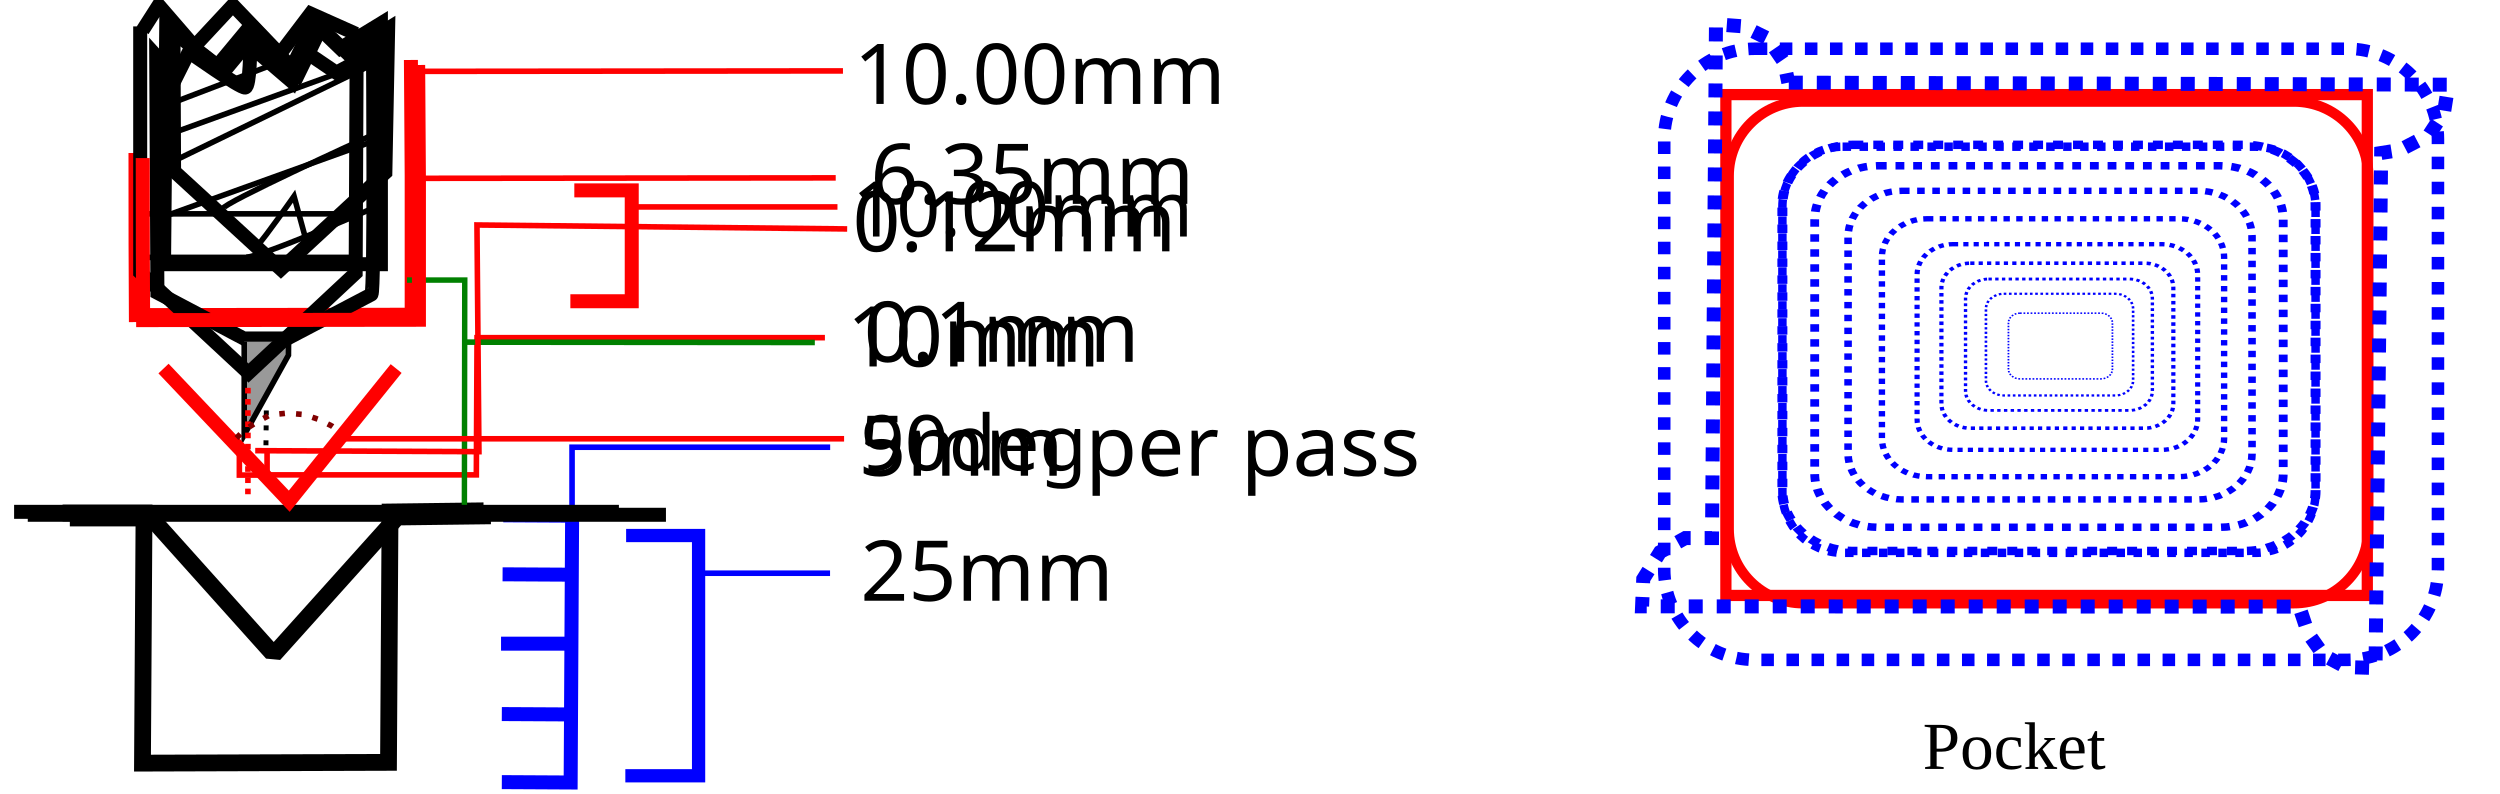
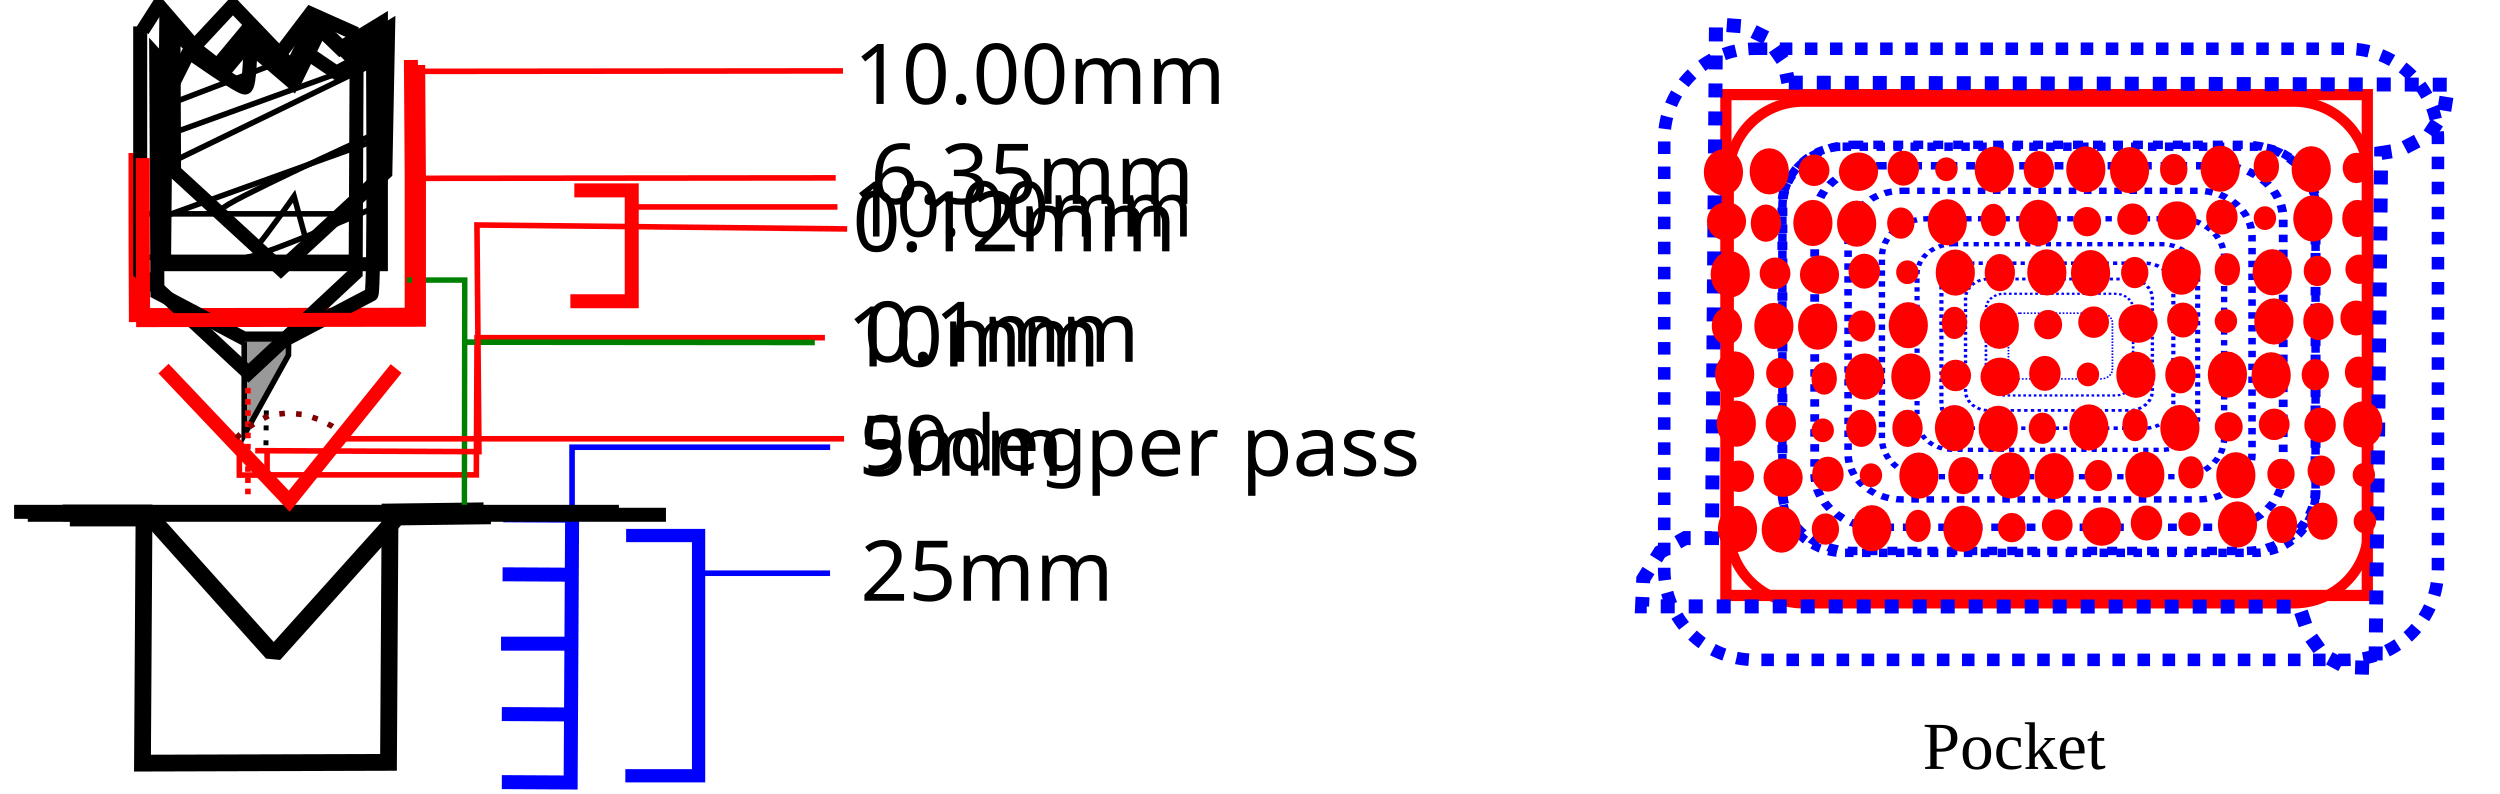
<svg xmlns="http://www.w3.org/2000/svg" version="1.1" id="svg4163" viewBox="0 0 446.457 141.732" height="40mm" width="126mm">
  <defs id="defs4165">
    <marker refY="0" refX="0" style="overflow:visible" id="DistanceX" orient="auto">
      <path style="stroke:#000000;stroke-width:0.5" d="M 3,-3 -3,3 M 0,-5 0,5" id="path4801" />
    </marker>
    <pattern height="8" width="8" patternUnits="userSpaceOnUse" y="0" x="0" id="Hatch">
      <path linecap="square" stroke="#000000" stroke-width="0.25" d="M8 4 l-4,4" id="path4804" />
      <path linecap="square" stroke="#000000" stroke-width="0.25" d="M6 2 l-4,4" id="path4806" />
      <path linecap="square" stroke="#000000" stroke-width="0.25" d="M4 0 l-4,4" id="path4808" />
    </pattern>
  </defs>
  <g id="g4810" transform="translate(0,-212.5984)" />
  <text xml:space="preserve" style="font-style:normal;font-weight:normal;font-size:40px;line-height:125%;font-family:sans-serif;letter-spacing:0px;word-spacing:0px;fill:#000000;fill-opacity:1;stroke:none;stroke-width:1px;stroke-linecap:butt;stroke-linejoin:miter;stroke-opacity:1" x="396.094" y="-122.33" id="text4893">
    <tspan id="tspan4895" x="396.094" y="-122.33" />
  </text>
  <g id="svgZGrp" transform="translate(228.3526,-110.2658)">
    <text id="svgZFinal" y="217.552" x="-74.7" style="font-style:normal;font-variant:normal;font-weight:normal;font-stretch:normal;font-size:13.75px;line-height:125%;font-family:sans-serif;-inkscape-font-specification:'sans-serif, Normal';text-align:start;letter-spacing:0px;word-spacing:0px;writing-mode:lr-tb;text-anchor:start;fill:#000000;fill-opacity:1;stroke:none;stroke-width:1px;stroke-linecap:butt;stroke-linejoin:miter;stroke-opacity:1" xml:space="preserve">
      <tspan style="font-style:normal;font-variant:normal;font-weight:normal;font-stretch:normal;font-size:15px;font-family:sans-serif;-inkscape-font-specification:sans-serif" y="217.552" x="-74.7" id="tspan4913">25mm</tspan>
    </text>
    <path id="path4929" d="m -116.538,205.901 12.94,0 0,42.905 -13.08,0" style="fill:none;fill-rule:evenodd;stroke:#0000ff;stroke-width:2.368;stroke-linecap:butt;stroke-linejoin:miter;stroke-miterlimit:4;stroke-dasharray:none;stroke-opacity:1" />
    <path id="path4933" d="m -103.948,221.422 0,-8.789 23.828,0" style="fill:none;fill-rule:evenodd;stroke:#0000ff;stroke-width:1px;stroke-linecap:butt;stroke-linejoin:miter;stroke-opacity:1" />
  </g>
  <g id="svgzmulti" transform="translate(483.6182,-112.1371)">
    <path id="path4871" d="m -381.919,239.722 -12.082,-0.066" style="fill:none;fill-rule:evenodd;stroke:#0000ff;stroke-width:2.5;stroke-linecap:butt;stroke-linejoin:miter;stroke-miterlimit:4;stroke-dasharray:none;stroke-opacity:1" />
    <text id="svgZDepth" y="197.088" x="-330.319" style="font-style:normal;font-variant:normal;font-weight:normal;font-stretch:normal;font-size:13.75px;line-height:125%;font-family:sans-serif;-inkscape-font-specification:'sans-serif, Normal';text-align:start;letter-spacing:0px;word-spacing:0px;writing-mode:lr-tb;text-anchor:start;fill:#000000;fill-opacity:1;stroke:none;stroke-width:1px;stroke-linecap:butt;stroke-linejoin:miter;stroke-opacity:1" xml:space="preserve">
      <tspan style="font-style:normal;font-variant:normal;font-weight:normal;font-stretch:normal;font-size:15px;font-family:sans-serif;-inkscape-font-specification:sans-serif" y="197.088" x="-330.319" id="tspan4909">5mm per pass</tspan>
    </text>
    <path id="path4931" d="m -381.459,218.958 0,-26.953 46.094,0" style="fill:none;fill-rule:evenodd;stroke:#0000ff;stroke-width:1px;stroke-linecap:butt;stroke-linejoin:miter;stroke-opacity:1" />
    <path id="path4865" d="m -394.001,251.809 12.291,0.068 0.262,-47.646 -12.291,-0.068" style="fill:none;fill-rule:evenodd;stroke:#0000ff;stroke-width:2.5;stroke-linecap:butt;stroke-linejoin:miter;stroke-miterlimit:4;stroke-dasharray:none;stroke-opacity:1" />
    <path id="path4867" d="m -381.885,214.764 -11.981,-0.066" style="fill:none;fill-rule:evenodd;stroke:#0000ff;stroke-width:2.5;stroke-linecap:butt;stroke-linejoin:miter;stroke-miterlimit:4;stroke-dasharray:none;stroke-opacity:1" />
    <path id="path4869" d="m -381.78,227.085 -12.361,0" style="fill:none;fill-rule:evenodd;stroke:#0000ff;stroke-width:2.5;stroke-linecap:butt;stroke-linejoin:miter;stroke-miterlimit:4;stroke-dasharray:none;stroke-opacity:1" />
  </g>
  <g id="svgCNCFlatBit" transform="translate(380.5213,247.8775)">
    <path id="path4823" d="m -369.345,-156.264 14.545,0 -0.276,44.669 43.934,-0.138 0.276,-44.713 16.706,-0.21" style="fill:none;fill-rule:evenodd;stroke:#000000;stroke-width:3;stroke-linecap:butt;stroke-linejoin:miter;stroke-miterlimit:4;stroke-dasharray:none;stroke-opacity:1" />
    <path id="path4849" d="m -356.326,-220.551 0.014,16.388 0.056,12.556 49.254,-0.064 0,-24.835 -0.138,-20.663" style="fill:none;fill-rule:evenodd;stroke:#ff0000;stroke-width:2.5;stroke-linecap:butt;stroke-linejoin:miter;stroke-miterlimit:4;stroke-dasharray:none;stroke-opacity:1" />
    <path id="path4851" d="m -307.378,-216.031 76.102,-0.081" style="fill:none;fill-rule:evenodd;stroke:#ff0000;stroke-width:1;stroke-linecap:butt;stroke-linejoin:miter;stroke-miterlimit:4;stroke-dasharray:none;stroke-opacity:1" />
    <text id="svgToolDia" y="-211.467" x="-225.087" style="font-style:normal;font-variant:normal;font-weight:normal;font-stretch:normal;font-size:13.75px;line-height:125%;font-family:sans-serif;-inkscape-font-specification:'sans-serif, Normal';text-align:start;letter-spacing:0px;word-spacing:0px;writing-mode:lr-tb;text-anchor:start;fill:#000000;fill-opacity:1;stroke:none;stroke-width:1px;stroke-linecap:butt;stroke-linejoin:miter;stroke-opacity:1" xml:space="preserve">
      <tspan style="font-style:normal;font-variant:normal;font-weight:normal;font-stretch:normal;font-size:15px;font-family:sans-serif;-inkscape-font-specification:sans-serif" y="-211.467" x="-225.087" id="tspan4899">6.35mm</tspan>
      <tspan id="tspan4182" style="font-style:normal;font-variant:normal;font-weight:normal;font-stretch:normal;font-size:15px;font-family:sans-serif;-inkscape-font-specification:sans-serif" y="-192.717" x="-225.087" />
    </text>
    <path id="path4174" d="m -312.499,-243.695 0,43 -38.728,0 0.391,-42.436 9.077,7.051 5.882,-7.074 7.321,7.637 4.05,-8.303 4.735,4.57 z" style="fill:none;fill-rule:evenodd;stroke:#000000;stroke-width:2.5;stroke-linecap:butt;stroke-linejoin:miter;stroke-miterlimit:4;stroke-dasharray:none;stroke-opacity:1" />
    <path id="path4176" d="m -351.474,-209.131 38.394,-13.811" style="fill:none;fill-rule:evenodd;stroke:#000000;stroke-width:1px;stroke-linecap:butt;stroke-linejoin:miter;stroke-opacity:1" />
    <path id="path4178" d="m -336.559,-201.949 c 2.762,0 23.478,-9.115 23.478,-9.115" style="fill:none;fill-rule:evenodd;stroke:#000000;stroke-width:1px;stroke-linecap:butt;stroke-linejoin:miter;stroke-opacity:1" />
    <path id="path4180" d="m -350.646,-223.77 38.117,-13.811" style="fill:none;fill-rule:evenodd;stroke:#000000;stroke-width:1px;stroke-linecap:butt;stroke-linejoin:miter;stroke-opacity:1" />
  </g>
  <rect style="fill:#ff0000;fill-opacity:0;stroke:#ff0000;stroke-width:1.845;stroke-miterlimit:4;stroke-dasharray:none" id="svgToolpath" width="114.218" height="89.59" x="308.72" y="18.145" ry="13.273" />
  <rect style="fill:#ff0000;fill-opacity:0;stroke:#0000ff;stroke-width:2.239;stroke-miterlimit:4;stroke-dasharray:2.239, 2.239;stroke-dashoffset:0" id="svgOutside" width="138.176" height="109.136" x="297.2" y="8.704" ry="16.168" />
  <rect style="fill:#ff0000;fill-opacity:0;stroke:#0000ff;stroke-width:1.515;stroke-miterlimit:4;stroke-dasharray:1.515, 1.515;stroke-dashoffset:0" id="svgInside" width="95.215" height="72.531" x="318.305" y="26.198" ry="10.745" />
  <g id="svgPocket" transform="matrix(1.001367,0,0,0.8494488,-276.3469,-849.9952)">
    <g id="g4380" transform="translate(-4.90961,90.56333)">
      <rect style="fill:#ff0000;fill-opacity:0;stroke:#0000ff;stroke-width:1.781;stroke-miterlimit:4;stroke-dasharray:1.781, 1.781;stroke-dashoffset:0" id="rect4184-5-0" width="95.085" height="85.386" x="598.747" y="940.529" ry="12.65" />
      <rect style="fill:#ff0000;fill-opacity:0;stroke:#0000ff;stroke-width:1.576;stroke-miterlimit:4;stroke-dasharray:1.576, 1.576;stroke-dashoffset:0" id="rect4184-5-0-9" width="83.556" height="76.006" x="604.511" y="944.926" ry="11.26" />
      <rect style="fill:#ff0000;fill-opacity:0;stroke:#0000ff;stroke-width:1.352;stroke-miterlimit:4;stroke-dasharray:1.352, 1.352;stroke-dashoffset:0" id="rect4184-5-0-9-7" width="72.043" height="64.884" x="610.463" y="950.194" ry="9.612" />
      <rect style="fill:#ff0000;fill-opacity:0;stroke:#0000ff;stroke-width:1.137;stroke-miterlimit:4;stroke-dasharray:1.137, 1.137;stroke-dashoffset:0" id="rect4184-5-0-9-7-6" width="61.027" height="54.221" x="616.499" y="956.073" ry="8.033" />
      <rect style="fill:#ff0000;fill-opacity:0;stroke:#0000ff;stroke-width:0.92;stroke-miterlimit:4;stroke-dasharray:0.92, 0.92;stroke-dashoffset:0" id="rect4184-5-0-9-7-6-7" width="50.042" height="43.235" x="622.769" y="961.415" ry="6.405" />
      <rect style="fill:#ff0000;fill-opacity:0;stroke:#0000ff;stroke-width:0.317;stroke-miterlimit:4;stroke-dasharray:0.317, 0.317;stroke-dashoffset:0" id="rect4184-5-0-9-7-6-8" width="18.543" height="13.822" x="639.064" y="975.914" ry="2.048" />
      <rect style="fill:#ff0000;fill-opacity:0;stroke:#0000ff;stroke-width:0.468;stroke-miterlimit:4;stroke-dasharray:0.468, 0.468;stroke-dashoffset:0" id="rect4184-5-0-9-7-6-8-7" width="26.245" height="21.379" x="635.05" y="971.843" ry="3.167" />
      <rect style="fill:#ff0000;fill-opacity:0;stroke:#0000ff;stroke-width:0.6;stroke-miterlimit:4;stroke-dasharray:0.6, 0.6;stroke-dashoffset:0" id="rect4184-5-0-9-7-6-8-7-2" width="33.322" height="27.62" x="631.41" y="968.739" ry="4.092" />
      <rect style="fill:#ff0000;fill-opacity:0;stroke:#0000ff;stroke-width:0.749;stroke-miterlimit:4;stroke-dasharray:0.749, 0.749;stroke-dashoffset:0" id="rect4184-5-0-9-7-6-8-7-2-1" width="41.36" height="34.692" x="627.11" y="965.411" ry="5.14" />
    </g>
  </g>
  <text xml:space="preserve" x="343.368" y="137.31" id="svgOpName">
    <tspan id="tspan4370" x="343.368" y="137.31">Pocket</tspan>
  </text>
  <g id="svgKnifeGrp" transform="translate(173.4606,-127.1637)">
    <path id="path4195" d="m -168.502,219.094 113.968,0" style="fill:none;fill-rule:evenodd;stroke:#000000;stroke-width:2.5;stroke-linecap:butt;stroke-linejoin:miter;stroke-miterlimit:4;stroke-dasharray:none;stroke-opacity:1" />
    <path id="path4203" d="m -145.564,137.14 0.213,42.304 15.431,8.166 7.778,0 15.011,-7.867 c 0.589,-0.309 0.28,-43.134 0.28,-43.134 l -6.541,3.536 -6.01,-4.066 -1.945,5.657 -7.425,-6.364 c 0,0 0,7.248 -0.884,7.425 -0.884,0.177 -10.076,-6.364 -10.076,-6.364 l -2.298,4.596 z" style="fill:none;fill-rule:evenodd;stroke:#000000;stroke-width:2.5;stroke-linecap:butt;stroke-linejoin:miter;stroke-miterlimit:4;stroke-dasharray:none;stroke-opacity:1" />
    <path id="path4205" d="m -129.848,188.179 0,16.658 7.9,-14.246 0.021,-2.42" style="fill:#999999;fill-rule:evenodd;stroke:#000000;stroke-width:1px;stroke-linecap:butt;stroke-linejoin:miter;stroke-opacity:1" />
    <path id="path4207" d="m -130.715,207.586 0,4.419 4.95,0 0,-4.243" style="fill:none;fill-rule:evenodd;stroke:#ff0000;stroke-width:1px;stroke-linecap:butt;stroke-linejoin:miter;stroke-opacity:1" />
    <path id="path4209" d="m -126.27,211.962 37.875,0 0.125,-24.5 62.125,0" style="fill:none;fill-rule:evenodd;stroke:#ff0000;stroke-width:1px;stroke-linecap:butt;stroke-linejoin:miter;stroke-opacity:1" />
    <text id="dragKnifeRadius" y="191.774" x="-19.207" style="font-style:normal;font-variant:normal;font-weight:normal;font-stretch:normal;font-size:13.75px;line-height:125%;font-family:sans-serif;-inkscape-font-specification:'sans-serif, Normal';text-align:start;letter-spacing:0px;word-spacing:0px;writing-mode:lr-tb;text-anchor:start;fill:#000000;fill-opacity:1;stroke:none;stroke-width:1px;stroke-linecap:butt;stroke-linejoin:miter;stroke-opacity:1" xml:space="preserve">
      <tspan style="font-size:15px" y="191.774" x="-19.207" id="tspan4213">0.1mm</tspan>
    </text>
    <path id="path4276" d="m -125.968,206.683 0.075,-6.891" style="fill:none;fill-rule:evenodd;stroke:#000000;stroke-width:0.888;stroke-linecap:butt;stroke-linejoin:miter;stroke-miterlimit:4;stroke-dasharray:0.888, 1.776;stroke-dashoffset:0;stroke-opacity:1" />
  </g>
  <g id="svgKnifeView" transform="translate(135.5,-165.5)">
    <rect ry="0" y="182.394" x="172.714" height="89.443" width="114.545" id="rect4386" style="fill:none;fill-opacity:1;stroke:#ff0000;stroke-width:2.006;stroke-miterlimit:4;stroke-dasharray:none;stroke-dashoffset:0" />
    <path id="path4400" d="m 183.948,180.259 117.793,0.364 -0.768,4.855 -2.669,4.096 -5.209,2.716 -3.359,0.53 -1.009,91.972 -5.303,-0.164 -3.971,-2.109 -2.75,-3.898 -1.591,-4.786 -117.364,-0.052 0.207,-4.885 3.005,-4.807 4.502,-2.505 4.773,0 0.707,-91.747 4.825,0.362 4.451,2.193 2.886,4.196 0.759,3.669" style="fill:none;fill-rule:evenodd;stroke:#0000ff;stroke-width:2.5;stroke-linecap:butt;stroke-linejoin:miter;stroke-miterlimit:4;stroke-dasharray:2.5, 2.5;stroke-dashoffset:0;stroke-opacity:1" />
  </g>
  <g id="svgzClearance" transform="translate(306.3907,44.19134)">
    <g id="svgzC">
      <path style="fill:none;fill-rule:evenodd;stroke:#008000;stroke-width:0.974px;stroke-linecap:butt;stroke-linejoin:miter;stroke-opacity:1" d="m -233.906,48.511 10.444,0 0.069,-42.686 -10.307,0" id="path4891-8" />
      <path style="fill:none;fill-rule:evenodd;stroke:#008000;stroke-width:1px;stroke-linecap:butt;stroke-linejoin:miter;stroke-opacity:1" d="m -223.806,16.911 62.929,0.057" id="path4901-8" />
      <text xml:space="preserve" style="font-style:normal;font-variant:normal;font-weight:normal;font-stretch:normal;font-size:13.75px;line-height:125%;font-family:sans-serif;-inkscape-font-specification:'sans-serif, Normal';text-align:start;letter-spacing:0px;word-spacing:0px;writing-mode:lr-tb;text-anchor:start;fill:#000000;fill-opacity:1;stroke:none;stroke-width:1px;stroke-linecap:butt;stroke-linejoin:miter;stroke-opacity:1" x="-155.149" y="21.256" id="svgZClear-8">
        <tspan id="tspan4905-6" x="-155.149" y="21.256" style="font-style:normal;font-variant:normal;font-weight:normal;font-stretch:normal;font-size:15px;font-family:sans-serif;-inkscape-font-specification:sans-serif">10mm</tspan>
      </text>
    </g>
  </g>
  <g id="svgLaserGrp" transform="translate(-260.5,161.5)">
    <path id="path4418" d="m 263.018,-70.095 108.008,0" style="fill:none;fill-rule:evenodd;stroke:#000000;stroke-width:2.5;stroke-linecap:butt;stroke-linejoin:miter;stroke-miterlimit:4;stroke-dasharray:none;stroke-opacity:1" />
    <path id="path4420" d="m 285.536,-156.79 0,43.945 19.336,17.969 19.141,-17.871 0.195,-43.652" style="fill:none;fill-rule:evenodd;stroke:#000000;stroke-width:2.5;stroke-linecap:butt;stroke-linejoin:miter;stroke-miterlimit:4;stroke-dasharray:none;stroke-opacity:1" />
    <path id="path4424" d="m 304.774,-92.239 0,19.336" style="fill:none;fill-rule:evenodd;stroke:#ff0000;stroke-width:1;stroke-linecap:butt;stroke-linejoin:miter;stroke-miterlimit:4;stroke-dasharray:1, 1;stroke-dashoffset:0;stroke-opacity:1" />
    <path id="path4278" d="m 285.699,-115.534 38.007,0" style="fill:none;fill-rule:evenodd;stroke:#000000;stroke-width:1px;stroke-linecap:butt;stroke-linejoin:miter;stroke-opacity:1" />
    <path id="path4280" d="m 285.522,-123.312 37.477,0" style="fill:none;fill-rule:evenodd;stroke:#000000;stroke-width:1px;stroke-linecap:butt;stroke-linejoin:miter;stroke-opacity:1" />
    <path id="path4282" d="m 285.962,-156.078 2.875,-4.5 6.375,7.375 6.875,-7.375 8.375,8.75 5.5,-7.25 8.125,3.625" style="fill:none;fill-rule:evenodd;stroke:#000000;stroke-width:2.5;stroke-linecap:butt;stroke-linejoin:miter;stroke-miterlimit:4;stroke-dasharray:none;stroke-opacity:1" />
    <path id="path4404" d="m 306.078,-81.018 39.952,0.177 -0.354,-40.482 66.114,0.707" style="fill:none;fill-rule:evenodd;stroke:#ff0000;stroke-width:1px;stroke-linecap:butt;stroke-linejoin:miter;stroke-opacity:1" />
    <text id="svgToolDia-4" y="-116.618" x="412.746" style="font-style:normal;font-variant:normal;font-weight:normal;font-stretch:normal;font-size:13.75px;line-height:125%;font-family:sans-serif;-inkscape-font-specification:'sans-serif, Normal';text-align:start;letter-spacing:0px;word-spacing:0px;writing-mode:lr-tb;text-anchor:start;fill:#000000;fill-opacity:1;stroke:none;stroke-width:1px;stroke-linecap:butt;stroke-linejoin:miter;stroke-opacity:1" xml:space="preserve">
      <tspan style="font-style:normal;font-variant:normal;font-weight:normal;font-stretch:normal;font-size:15px;font-family:sans-serif;-inkscape-font-specification:sans-serif" y="-116.618" x="412.746" id="tspan4899-6">0.12mm</tspan>
      <tspan id="tspan4182-0" style="font-style:normal;font-variant:normal;font-weight:normal;font-stretch:normal;font-size:15px;font-family:sans-serif;-inkscape-font-specification:sans-serif" y="-97.868" x="412.746" />
    </text>
  </g>
  <g id="svgCNCVbit" transform="translate(-30.5,14.5)">
    <g id="g4235" transform="translate(-234.7594,72.12489)">
      <g id="g4256" transform="translate(286.5,82.5)">
        <path id="path4823-9" d="m -8.77,-76.615 14.545,0 21.224,23.669 1.184,0.112 21.526,-23.963 16.706,-0.21" style="fill:none;fill-rule:evenodd;stroke:#000000;stroke-width:3;stroke-linecap:butt;stroke-linejoin:miter;stroke-miterlimit:4;stroke-dasharray:none;stroke-opacity:1" />
        <path id="path4849-3" d="m 4.25,-140.901 0.014,16.388 0.056,12.556 49.254,-0.064 0,-24.835 -0.138,-20.663" style="fill:none;fill-rule:evenodd;stroke:#ff0000;stroke-width:2.5;stroke-linecap:butt;stroke-linejoin:miter;stroke-miterlimit:4;stroke-dasharray:none;stroke-opacity:1" />
        <path id="path4851-4" d="m 53.197,-156.381 76.102,-0.081" style="fill:none;fill-rule:evenodd;stroke:#ff0000;stroke-width:1;stroke-linecap:butt;stroke-linejoin:miter;stroke-miterlimit:4;stroke-dasharray:none;stroke-opacity:1" />
        <text id="svgVbitDia" y="-150.567" x="131.238" style="font-style:normal;font-variant:normal;font-weight:normal;font-stretch:normal;font-size:13.75px;line-height:125%;font-family:sans-serif;-inkscape-font-specification:'sans-serif, Normal';text-align:start;letter-spacing:0px;word-spacing:0px;writing-mode:lr-tb;text-anchor:start;fill:#000000;fill-opacity:1;stroke:none;stroke-width:1px;stroke-linecap:butt;stroke-linejoin:miter;stroke-opacity:1" xml:space="preserve">
          <tspan style="font-style:normal;font-variant:normal;font-weight:normal;font-stretch:normal;font-size:15px;font-family:sans-serif;-inkscape-font-specification:sans-serif" y="-150.567" x="131.238" id="tspan4899-7">10.00mm</tspan>
          <tspan id="tspan4182-8" style="font-style:normal;font-variant:normal;font-weight:normal;font-stretch:normal;font-size:15px;font-family:sans-serif;-inkscape-font-specification:sans-serif" y="-131.817" x="131.238" />
        </text>
        <path id="path4174-3" d="m 48.076,-164.045 -0.5,25.75 -18.656,17.25 -19.072,-17.5 -0.109,-24.936 9.077,7.051 5.882,-7.074 7.321,7.637 4.05,-8.303 4.735,4.57 z" style="fill:none;fill-rule:evenodd;stroke:#000000;stroke-width:2.5;stroke-linecap:butt;stroke-linejoin:miter;stroke-miterlimit:4;stroke-dasharray:none;stroke-opacity:1" />
        <path id="path4338" d="m 7.961,-103.307 22.451,23.688 19.092,-23.688" style="fill:none;fill-rule:evenodd;stroke:#ff0000;stroke-width:2.5;stroke-linecap:butt;stroke-linejoin:miter;stroke-miterlimit:4;stroke-dasharray:none;stroke-opacity:1" />
        <path id="path4340" d="m 20.982,-90.904 1.438,-1.438 2.25,-1.438 2.312,-1.25 3.062,-0.312 3.062,0.25 2.75,0.938 2.188,1.125 1.5,1.062" style="fill:none;fill-rule:evenodd;stroke:#800000;stroke-width:1;stroke-linecap:butt;stroke-linejoin:miter;stroke-miterlimit:4;stroke-dasharray:1, 2;stroke-dashoffset:0;stroke-opacity:1" />
        <path id="path4344" d="m 81.323,-135.127 10.253,0 0,19.799 -10.96,0" style="fill:none;fill-rule:evenodd;stroke:#ff0000;stroke-width:2.5;stroke-linecap:butt;stroke-linejoin:miter;stroke-miterlimit:4;stroke-dasharray:none;stroke-opacity:1" />
        <path id="path4346" d="m 92.43,-132.172 c 0.707,0 35.886,0 35.886,0" style="fill:none;fill-rule:evenodd;stroke:#ff0000;stroke-width:1px;stroke-linecap:butt;stroke-linejoin:miter;stroke-opacity:1" />
        <text id="svgVbitAngle" y="-85.131" x="132.454" style="font-style:normal;font-variant:normal;font-weight:normal;font-stretch:normal;font-size:13.75px;line-height:125%;font-family:sans-serif;-inkscape-font-specification:'sans-serif, Normal';text-align:start;letter-spacing:0px;word-spacing:0px;writing-mode:lr-tb;text-anchor:start;fill:#000000;fill-opacity:1;stroke:none;stroke-width:1px;stroke-linecap:butt;stroke-linejoin:miter;stroke-opacity:1" xml:space="preserve">90deg</text>
        <text id="svgVbitHeight" y="-126.881" x="130.954" style="font-style:normal;font-variant:normal;font-weight:normal;font-stretch:normal;font-size:13.75px;line-height:125%;font-family:sans-serif;-inkscape-font-specification:'sans-serif, Normal';text-align:start;letter-spacing:0px;word-spacing:0px;writing-mode:lr-tb;text-anchor:start;fill:#000000;fill-opacity:1;stroke:none;stroke-width:1px;stroke-linecap:butt;stroke-linejoin:miter;stroke-opacity:1" xml:space="preserve">10.00mm</text>
        <path id="path4446" d="m 18.521,-131.837 c 0,-1 25.25,-12.5 25.25,-12.5 l 3.25,-1.5" style="fill:none;fill-rule:evenodd;stroke:#000000;stroke-width:1px;stroke-linecap:butt;stroke-linejoin:miter;stroke-opacity:1" />
        <path id="path4448" d="m 10.771,-140.837 36.5,-17.75" style="fill:none;fill-rule:evenodd;stroke:#000000;stroke-width:1px;stroke-linecap:butt;stroke-linejoin:miter;stroke-opacity:1" />
        <path id="path4450" d="m 9.771,-150.837 19,-7.25" style="fill:none;fill-rule:evenodd;stroke:#000000;stroke-width:1px;stroke-linecap:butt;stroke-linejoin:miter;stroke-opacity:1" />
        <path id="path4452" d="m 24.771,-125.337 c 1.25,-1.25 6.5,-8.75 6.5,-8.75 l 2.25,8.25" style="fill:none;fill-rule:evenodd;stroke:#000000;stroke-width:1px;stroke-linecap:butt;stroke-linejoin:miter;stroke-opacity:1" />
        <path id="path4259" d="m 129.5,-90.768 -89.75,0" style="fill:none;fill-rule:evenodd;stroke:#ff0000;stroke-width:1px;stroke-linecap:butt;stroke-linejoin:miter;stroke-opacity:1" />
      </g>
+       <g id="svgRasterPeck" transform="translate(6.363961,128.6934)">
+         <ellipse ry="1.436" rx="1.373" cy="-184.906" cx="582.855" id="path4239-0-1" style="fill:none;fill-opacity:1;stroke:#ff0000;stroke-width:2.754;stroke-miterlimit:4;stroke-dasharray:none;stroke-dashoffset:0" />
+         <ellipse ry="1.72" rx="1.783" cy="-184.656" cx="590.793" id="path4239-2-69-6" style="fill:none;fill-opacity:1;stroke:#ff0000;stroke-width:3.434;stroke-miterlimit:4;stroke-dasharray:none;stroke-dashoffset:0" />
+         <ellipse ry="1.659" rx="1.347" cy="-185.281" cx="598.793" id="path4239-8-9-7" style="fill:none;fill-opacity:1;stroke:#ff0000;stroke-width:2.932;stroke-miterlimit:4;stroke-dasharray:none;stroke-dashoffset:0" />
+         <ellipse ry="1.105" rx="0.98" cy="-185.093" cx="606.48" id="path4239-5-4-0" style="fill:none;fill-opacity:1;stroke:#ff0000;stroke-width:2.04;stroke-miterlimit:4;stroke-dasharray:none;stroke-dashoffset:0" />
+         <ellipse ry="2.25" rx="1.625" cy="-185.031" cx="615.043" id="path4239-6-85-2" style="fill:none;fill-opacity:1;stroke:#ff0000;stroke-width:3.75;stroke-miterlimit:4;stroke-dasharray:none;stroke-dashoffset:0" />
+         <ellipse ry="2.25" rx="1.625" cy="-184.718" cx="574.855" id="path4239-22-5-3" style="fill:none;fill-opacity:1;stroke:#ff0000;stroke-width:3.75;stroke-miterlimit:4;stroke-dasharray:none;stroke-dashoffset:0" />
+         <ellipse ry="2.25" rx="1.625" cy="-185.062" cx="631.386" id="path4239-7-9-5" style="fill:none;fill-opacity:1;stroke:#ff0000;stroke-width:3.75;stroke-miterlimit:4;stroke-dasharray:none;stroke-dashoffset:0" />
+         <ellipse ry="2.25" rx="1.625" cy="-184.937" cx="639.199" id="path4239-2-4-7-6" style="fill:none;fill-opacity:1;stroke:#ff0000;stroke-width:3.75;stroke-miterlimit:4;stroke-dasharray:none;stroke-dashoffset:0" />
+         <ellipse ry="1.508" rx="1.149" cy="-185.036" cx="647.085" id="path4239-8-5-5-8" style="fill:none;fill-opacity:1;stroke:#ff0000;stroke-width:2.581;stroke-miterlimit:4;stroke-dasharray:none;stroke-dashoffset:0" />
+         <ellipse ry="2.25" rx="1.625" cy="-185.187" cx="655.386" id="path4239-5-6-4-1" style="fill:none;fill-opacity:1;stroke:#ff0000;stroke-width:3.75;stroke-miterlimit:4;stroke-dasharray:none;stroke-dashoffset:0" />
+         <ellipse ry="1.631" rx="1.006" cy="-185.603" cx="663.626" id="path4239-6-3-1-9" style="fill:none;fill-opacity:1;stroke:#ff0000;stroke-width:2.513;stroke-miterlimit:4;stroke-dasharray:none;stroke-dashoffset:0" />
+         <ellipse ry="1.852" rx="1.227" cy="-185.025" cx="622.996" id="path4239-22-1-3-9" style="fill:none;fill-opacity:1;stroke:#ff0000;stroke-width:2.956;stroke-miterlimit:4;stroke-dasharray:none;stroke-dashoffset:0" />
+         <ellipse ry="2.25" rx="1.625" cy="-185.086" cx="671.639" id="path4239-5-6-0-5-6" style="fill:none;fill-opacity:1;stroke:#ff0000;stroke-width:3.75;stroke-miterlimit:4;stroke-dasharray:none;stroke-dashoffset:0" />
+         <ellipse ry="1.439" rx="1.168" cy="-185.325" cx="679.702" id="path4239-6-3-9-9-6" style="fill:none;fill-opacity:1;stroke:#ff0000;stroke-width:2.543;stroke-miterlimit:4;stroke-dasharray:none;stroke-dashoffset:0" />
+         <ellipse ry="1.436" rx="1.373" cy="-176.177" cx="639.746" id="path4239-0-1-4" style="fill:none;fill-opacity:1;stroke:#ff0000;stroke-width:2.754;stroke-miterlimit:4;stroke-dasharray:none;stroke-dashoffset:0" />
+         <ellipse ry="1.72" rx="1.783" cy="-175.927" cx="647.683" id="path4239-2-69-6-7" style="fill:none;fill-opacity:1;stroke:#ff0000;stroke-width:3.434;stroke-miterlimit:4;stroke-dasharray:none;stroke-dashoffset:0" />
+         <ellipse ry="1.659" rx="1.347" cy="-176.552" cx="655.683" id="path4239-8-9-7-7" style="fill:none;fill-opacity:1;stroke:#ff0000;stroke-width:2.932;stroke-miterlimit:4;stroke-dasharray:none;stroke-dashoffset:0" />
+         <ellipse ry="1.105" rx="0.98" cy="-176.364" cx="663.371" id="path4239-5-4-0-6" style="fill:none;fill-opacity:1;stroke:#ff0000;stroke-width:2.04;stroke-miterlimit:4;stroke-dasharray:none;stroke-dashoffset:0" />
+         <ellipse ry="2.25" rx="1.625" cy="-176.302" cx="671.933" id="path4239-6-85-2-6" style="fill:none;fill-opacity:1;stroke:#ff0000;stroke-width:3.75;stroke-miterlimit:4;stroke-dasharray:none;stroke-dashoffset:0" />
+         <ellipse ry="1.357" rx="1.232" cy="-175.739" cx="631.621" id="path4239-22-5-3-1" style="fill:none;fill-opacity:1;stroke:#ff0000;stroke-width:2.536;stroke-miterlimit:4;stroke-dasharray:none;stroke-dashoffset:0" />
+         <ellipse ry="1.852" rx="1.227" cy="-176.296" cx="679.887" id="path4239-22-1-3-9-6" style="fill:none;fill-opacity:1;stroke:#ff0000;stroke-width:2.956;stroke-miterlimit:4;stroke-dasharray:none;stroke-dashoffset:0" />
+         <ellipse ry="2.25" rx="1.625" cy="-175.502" cx="582.648" id="path4239-7-9-5-7-2" style="fill:none;fill-opacity:1;stroke:#ff0000;stroke-width:3.75;stroke-miterlimit:4;stroke-dasharray:none;stroke-dashoffset:0" />
+         <ellipse ry="2.25" rx="1.625" cy="-175.377" cx="590.46" id="path4239-2-4-7-6-1-2" style="fill:none;fill-opacity:1;stroke:#ff0000;stroke-width:3.75;stroke-miterlimit:4;stroke-dasharray:none;stroke-dashoffset:0" />
+         <ellipse ry="1.508" rx="1.149" cy="-175.476" cx="598.346" id="path4239-8-5-5-8-2-8" style="fill:none;fill-opacity:1;stroke:#ff0000;stroke-width:2.581;stroke-miterlimit:4;stroke-dasharray:none;stroke-dashoffset:0" />
+         <ellipse ry="2.25" rx="1.625" cy="-175.627" cx="606.648" id="path4239-5-6-4-1-3-3" style="fill:none;fill-opacity:1;stroke:#ff0000;stroke-width:3.75;stroke-miterlimit:4;stroke-dasharray:none;stroke-dashoffset:0" />
+         <ellipse ry="1.631" rx="1.006" cy="-176.043" cx="614.887" id="path4239-6-3-1-9-5-3" style="fill:none;fill-opacity:1;stroke:#ff0000;stroke-width:2.513;stroke-miterlimit:4;stroke-dasharray:none;stroke-dashoffset:0" />
+         <ellipse ry="1.852" rx="1.227" cy="-175.465" cx="574.258" id="path4239-22-1-3-9-6-0" style="fill:none;fill-opacity:1;stroke:#ff0000;stroke-width:2.956;stroke-miterlimit:4;stroke-dasharray:none;stroke-dashoffset:0" />
+         <ellipse ry="2.25" rx="1.625" cy="-175.526" cx="622.901" id="path4239-5-6-0-5-6-9-5" style="fill:none;fill-opacity:1;stroke:#ff0000;stroke-width:3.75;stroke-miterlimit:4;stroke-dasharray:none;stroke-dashoffset:0" />
+         <ellipse ry="1.436" rx="1.373" cy="-166.516" cx="575.891" id="path4239-0-1-1" style="fill:none;fill-opacity:1;stroke:#ff0000;stroke-width:2.754;stroke-miterlimit:4;stroke-dasharray:none;stroke-dashoffset:0" />
+         <ellipse ry="1.72" rx="1.783" cy="-166.266" cx="583.829" id="path4239-2-69-6-6" style="fill:none;fill-opacity:1;stroke:#ff0000;stroke-width:3.434;stroke-miterlimit:4;stroke-dasharray:none;stroke-dashoffset:0" />
+         <ellipse ry="1.659" rx="1.347" cy="-166.891" cx="591.829" id="path4239-8-9-7-0" style="fill:none;fill-opacity:1;stroke:#ff0000;stroke-width:2.932;stroke-miterlimit:4;stroke-dasharray:none;stroke-dashoffset:0" />
+         <ellipse ry="1.105" rx="0.98" cy="-166.704" cx="599.516" id="path4239-5-4-0-9" style="fill:none;fill-opacity:1;stroke:#ff0000;stroke-width:2.04;stroke-miterlimit:4;stroke-dasharray:none;stroke-dashoffset:0" />
+         <ellipse ry="2.25" rx="1.625" cy="-166.641" cx="608.079" id="path4239-6-85-2-1" style="fill:none;fill-opacity:1;stroke:#ff0000;stroke-width:3.75;stroke-miterlimit:4;stroke-dasharray:none;stroke-dashoffset:0" />
+         <ellipse ry="2.25" rx="1.625" cy="-166.329" cx="567.891" id="path4239-22-5-3-13" style="fill:none;fill-opacity:1;stroke:#ff0000;stroke-width:3.75;stroke-miterlimit:4;stroke-dasharray:none;stroke-dashoffset:0" />
+         <ellipse ry="2.25" rx="1.625" cy="-166.673" cx="624.423" id="path4239-7-9-5-8" style="fill:none;fill-opacity:1;stroke:#ff0000;stroke-width:3.75;stroke-miterlimit:4;stroke-dasharray:none;stroke-dashoffset:0" />
+         <ellipse ry="2.25" rx="1.625" cy="-166.548" cx="632.235" id="path4239-2-4-7-6-1" style="fill:none;fill-opacity:1;stroke:#ff0000;stroke-width:3.75;stroke-miterlimit:4;stroke-dasharray:none;stroke-dashoffset:0" />
+         <ellipse ry="1.508" rx="1.149" cy="-166.647" cx="640.121" id="path4239-8-5-5-8-8" style="fill:none;fill-opacity:1;stroke:#ff0000;stroke-width:2.581;stroke-miterlimit:4;stroke-dasharray:none;stroke-dashoffset:0" />
+         <ellipse ry="2.25" rx="1.625" cy="-166.798" cx="648.423" id="path4239-5-6-4-1-8" style="fill:none;fill-opacity:1;stroke:#ff0000;stroke-width:3.75;stroke-miterlimit:4;stroke-dasharray:none;stroke-dashoffset:0" />
+         <ellipse ry="1.631" rx="1.006" cy="-167.214" cx="656.662" id="path4239-6-3-1-9-9" style="fill:none;fill-opacity:1;stroke:#ff0000;stroke-width:2.513;stroke-miterlimit:4;stroke-dasharray:none;stroke-dashoffset:0" />
+         <ellipse ry="1.852" rx="1.227" cy="-166.636" cx="616.032" id="path4239-22-1-3-9-1" style="fill:none;fill-opacity:1;stroke:#ff0000;stroke-width:2.956;stroke-miterlimit:4;stroke-dasharray:none;stroke-dashoffset:0" />
+         <ellipse ry="2.25" rx="1.625" cy="-166.696" cx="664.675" id="path4239-5-6-0-5-6-4" style="fill:none;fill-opacity:1;stroke:#ff0000;stroke-width:3.75;stroke-miterlimit:4;stroke-dasharray:none;stroke-dashoffset:0" />
+         <ellipse ry="1.439" rx="1.168" cy="-166.935" cx="672.738" id="path4239-6-3-9-9-6-7" style="fill:none;fill-opacity:1;stroke:#ff0000;stroke-width:2.543;stroke-miterlimit:4;stroke-dasharray:none;stroke-dashoffset:0" />
+         <ellipse ry="1.436" rx="1.373" cy="-157.787" cx="632.782" id="path4239-0-1-4-8" style="fill:none;fill-opacity:1;stroke:#ff0000;stroke-width:2.754;stroke-miterlimit:4;stroke-dasharray:none;stroke-dashoffset:0" />
+         <ellipse ry="1.72" rx="1.783" cy="-157.537" cx="640.72" id="path4239-2-69-6-7-9" style="fill:none;fill-opacity:1;stroke:#ff0000;stroke-width:3.434;stroke-miterlimit:4;stroke-dasharray:none;stroke-dashoffset:0" />
+         <ellipse ry="1.659" rx="1.347" cy="-158.162" cx="648.72" id="path4239-8-9-7-7-6" style="fill:none;fill-opacity:1;stroke:#ff0000;stroke-width:2.932;stroke-miterlimit:4;stroke-dasharray:none;stroke-dashoffset:0" />
+         <ellipse ry="1.105" rx="0.98" cy="-157.975" cx="656.407" id="path4239-5-4-0-6-2" style="fill:none;fill-opacity:1;stroke:#ff0000;stroke-width:2.04;stroke-miterlimit:4;stroke-dasharray:none;stroke-dashoffset:0" />
+         <ellipse ry="2.25" rx="1.625" cy="-157.912" cx="664.97" id="path4239-6-85-2-6-2" style="fill:none;fill-opacity:1;stroke:#ff0000;stroke-width:3.75;stroke-miterlimit:4;stroke-dasharray:none;stroke-dashoffset:0" />
+         <ellipse ry="1.357" rx="1.232" cy="-157.35" cx="624.657" id="path4239-22-5-3-1-6" style="fill:none;fill-opacity:1;stroke:#ff0000;stroke-width:2.536;stroke-miterlimit:4;stroke-dasharray:none;stroke-dashoffset:0" />
+         <ellipse ry="1.852" rx="1.227" cy="-157.907" cx="672.923" id="path4239-22-1-3-9-6-06" style="fill:none;fill-opacity:1;stroke:#ff0000;stroke-width:2.956;stroke-miterlimit:4;stroke-dasharray:none;stroke-dashoffset:0" />
+         <ellipse ry="2.25" rx="1.625" cy="-157.113" cx="575.684" id="path4239-7-9-5-7-2-8" style="fill:none;fill-opacity:1;stroke:#ff0000;stroke-width:3.75;stroke-miterlimit:4;stroke-dasharray:none;stroke-dashoffset:0" />
+         <ellipse ry="2.25" rx="1.625" cy="-156.988" cx="583.497" id="path4239-2-4-7-6-1-2-8" style="fill:none;fill-opacity:1;stroke:#ff0000;stroke-width:3.75;stroke-miterlimit:4;stroke-dasharray:none;stroke-dashoffset:0" />
+         <ellipse ry="1.508" rx="1.149" cy="-157.087" cx="591.382" id="path4239-8-5-5-8-2-8-8" style="fill:none;fill-opacity:1;stroke:#ff0000;stroke-width:2.581;stroke-miterlimit:4;stroke-dasharray:none;stroke-dashoffset:0" />
+         <ellipse ry="2.25" rx="1.625" cy="-157.238" cx="599.684" id="path4239-5-6-4-1-3-3-7" style="fill:none;fill-opacity:1;stroke:#ff0000;stroke-width:3.75;stroke-miterlimit:4;stroke-dasharray:none;stroke-dashoffset:0" />
+         <ellipse ry="1.631" rx="1.006" cy="-157.654" cx="607.923" id="path4239-6-3-1-9-5-3-4" style="fill:none;fill-opacity:1;stroke:#ff0000;stroke-width:2.513;stroke-miterlimit:4;stroke-dasharray:none;stroke-dashoffset:0" />
+         <ellipse ry="1.852" rx="1.227" cy="-157.076" cx="567.294" id="path4239-22-1-3-9-6-0-9" style="fill:none;fill-opacity:1;stroke:#ff0000;stroke-width:2.956;stroke-miterlimit:4;stroke-dasharray:none;stroke-dashoffset:0" />
+         <ellipse ry="2.25" rx="1.625" cy="-157.136" cx="615.937" id="path4239-5-6-0-5-6-9-5-2" style="fill:none;fill-opacity:1;stroke:#ff0000;stroke-width:3.75;stroke-miterlimit:4;stroke-dasharray:none;stroke-dashoffset:0" />
+         <ellipse ry="1.436" rx="1.373" cy="-148.266" cx="608.141" id="path4239-0-1-8" style="fill:none;fill-opacity:1;stroke:#ff0000;stroke-width:2.754;stroke-miterlimit:4;stroke-dasharray:none;stroke-dashoffset:0" />
+         <ellipse ry="1.72" rx="1.783" cy="-148.016" cx="616.079" id="path4239-2-69-6-62" style="fill:none;fill-opacity:1;stroke:#ff0000;stroke-width:3.434;stroke-miterlimit:4;stroke-dasharray:none;stroke-dashoffset:0" />
+         <ellipse ry="1.659" rx="1.347" cy="-148.641" cx="624.079" id="path4239-8-9-7-76" style="fill:none;fill-opacity:1;stroke:#ff0000;stroke-width:2.932;stroke-miterlimit:4;stroke-dasharray:none;stroke-dashoffset:0" />
+         <ellipse ry="1.105" rx="0.98" cy="-148.454" cx="631.766" id="path4239-5-4-0-3" style="fill:none;fill-opacity:1;stroke:#ff0000;stroke-width:2.04;stroke-miterlimit:4;stroke-dasharray:none;stroke-dashoffset:0" />
+         <ellipse ry="2.25" rx="1.625" cy="-148.391" cx="640.329" id="path4239-6-85-2-8" style="fill:none;fill-opacity:1;stroke:#ff0000;stroke-width:3.75;stroke-miterlimit:4;stroke-dasharray:none;stroke-dashoffset:0" />
+         <ellipse ry="2.25" rx="1.625" cy="-148.079" cx="600.141" id="path4239-22-5-3-3" style="fill:none;fill-opacity:1;stroke:#ff0000;stroke-width:3.75;stroke-miterlimit:4;stroke-dasharray:none;stroke-dashoffset:0" />
+         <ellipse ry="2.25" rx="1.625" cy="-148.423" cx="656.673" id="path4239-7-9-5-1" style="fill:none;fill-opacity:1;stroke:#ff0000;stroke-width:3.75;stroke-miterlimit:4;stroke-dasharray:none;stroke-dashoffset:0" />
+         <ellipse ry="2.25" rx="1.625" cy="-148.298" cx="664.485" id="path4239-2-4-7-6-9" style="fill:none;fill-opacity:1;stroke:#ff0000;stroke-width:3.75;stroke-miterlimit:4;stroke-dasharray:none;stroke-dashoffset:0" />
+         <ellipse ry="1.508" rx="1.149" cy="-148.397" cx="672.371" id="path4239-8-5-5-8-81" style="fill:none;fill-opacity:1;stroke:#ff0000;stroke-width:2.581;stroke-miterlimit:4;stroke-dasharray:none;stroke-dashoffset:0" />
+         <ellipse ry="2.25" rx="1.625" cy="-184.548" cx="566.673" id="path4239-5-6-4-1-7" style="fill:none;fill-opacity:1;stroke:#ff0000;stroke-width:3.75;stroke-miterlimit:4;stroke-dasharray:none;stroke-dashoffset:0" />
+         <ellipse ry="1.631" rx="1.006" cy="-147.714" cx="584.662" id="path4239-6-3-1-9-96" style="fill:none;fill-opacity:1;stroke:#ff0000;stroke-width:2.513;stroke-miterlimit:4;stroke-dasharray:none;stroke-dashoffset:0" />
+         <ellipse ry="1.852" rx="1.227" cy="-148.386" cx="648.282" id="path4239-22-1-3-9-2" style="fill:none;fill-opacity:1;stroke:#ff0000;stroke-width:2.956;stroke-miterlimit:4;stroke-dasharray:none;stroke-dashoffset:0" />
+         <ellipse ry="2.25" rx="1.625" cy="-148.446" cx="568.675" id="path4239-5-6-0-5-6-49" style="fill:none;fill-opacity:1;stroke:#ff0000;stroke-width:3.75;stroke-miterlimit:4;stroke-dasharray:none;stroke-dashoffset:0" />
+         <ellipse ry="1.439" rx="1.168" cy="-148.685" cx="576.738" id="path4239-6-3-9-9-6-5" style="fill:none;fill-opacity:1;stroke:#ff0000;stroke-width:2.543;stroke-miterlimit:4;stroke-dasharray:none;stroke-dashoffset:0" />
+         <ellipse ry="1.436" rx="1.373" cy="-139.537" cx="665.032" id="path4239-0-1-4-3" style="fill:none;fill-opacity:1;stroke:#ff0000;stroke-width:2.754;stroke-miterlimit:4;stroke-dasharray:none;stroke-dashoffset:0" />
+         <ellipse ry="1.72" rx="1.783" cy="-175.787" cx="567.22" id="path4239-2-69-6-7-2" style="fill:none;fill-opacity:1;stroke:#ff0000;stroke-width:3.434;stroke-miterlimit:4;stroke-dasharray:none;stroke-dashoffset:0" />
+         <ellipse ry="1.659" rx="1.347" cy="-139.412" cx="673.22" id="path4239-8-9-7-7-60" style="fill:none;fill-opacity:1;stroke:#ff0000;stroke-width:2.932;stroke-miterlimit:4;stroke-dasharray:none;stroke-dashoffset:0" />
+         <ellipse ry="1.105" rx="0.98" cy="-138.475" cx="584.407" id="path4239-5-4-0-6-26" style="fill:none;fill-opacity:1;stroke:#ff0000;stroke-width:2.04;stroke-miterlimit:4;stroke-dasharray:none;stroke-dashoffset:0" />
+         <ellipse ry="2.25" rx="1.625" cy="-139.662" cx="568.97" id="path4239-6-85-2-6-4" style="fill:none;fill-opacity:1;stroke:#ff0000;stroke-width:3.75;stroke-miterlimit:4;stroke-dasharray:none;stroke-dashoffset:0" />
+         <ellipse ry="1.357" rx="1.232" cy="-139.1" cx="656.907" id="path4239-22-5-3-1-0" style="fill:none;fill-opacity:1;stroke:#ff0000;stroke-width:2.536;stroke-miterlimit:4;stroke-dasharray:none;stroke-dashoffset:0" />
+         <ellipse ry="1.852" rx="1.227" cy="-139.657" cx="576.923" id="path4239-22-1-3-9-6-1" style="fill:none;fill-opacity:1;stroke:#ff0000;stroke-width:2.956;stroke-miterlimit:4;stroke-dasharray:none;stroke-dashoffset:0" />
+         <ellipse ry="2.25" rx="1.625" cy="-138.863" cx="607.934" id="path4239-7-9-5-7-2-4" style="fill:none;fill-opacity:1;stroke:#ff0000;stroke-width:3.75;stroke-miterlimit:4;stroke-dasharray:none;stroke-dashoffset:0" />
+         <ellipse ry="2.25" rx="1.625" cy="-138.738" cx="615.747" id="path4239-2-4-7-6-1-2-4" style="fill:none;fill-opacity:1;stroke:#ff0000;stroke-width:3.75;stroke-miterlimit:4;stroke-dasharray:none;stroke-dashoffset:0" />
+         <ellipse ry="1.508" rx="1.149" cy="-138.837" cx="623.632" id="path4239-8-5-5-8-2-8-84" style="fill:none;fill-opacity:1;stroke:#ff0000;stroke-width:2.581;stroke-miterlimit:4;stroke-dasharray:none;stroke-dashoffset:0" />
+         <ellipse ry="2.25" rx="1.625" cy="-138.988" cx="631.934" id="path4239-5-6-4-1-3-3-77" style="fill:none;fill-opacity:1;stroke:#ff0000;stroke-width:3.75;stroke-miterlimit:4;stroke-dasharray:none;stroke-dashoffset:0" />
+         <ellipse ry="1.631" rx="1.006" cy="-139.404" cx="640.173" id="path4239-6-3-1-9-5-3-7" style="fill:none;fill-opacity:1;stroke:#ff0000;stroke-width:2.513;stroke-miterlimit:4;stroke-dasharray:none;stroke-dashoffset:0" />
+         <ellipse ry="1.852" rx="1.227" cy="-138.826" cx="599.544" id="path4239-22-1-3-9-6-0-1" style="fill:none;fill-opacity:1;stroke:#ff0000;stroke-width:2.956;stroke-miterlimit:4;stroke-dasharray:none;stroke-dashoffset:0" />
+         <ellipse ry="2.25" rx="1.625" cy="-138.886" cx="648.187" id="path4239-5-6-0-5-6-9-5-3" style="fill:none;fill-opacity:1;stroke:#ff0000;stroke-width:3.75;stroke-miterlimit:4;stroke-dasharray:none;stroke-dashoffset:0" />
+         <ellipse ry="1.436" rx="1.373" cy="-130.266" cx="569.391" id="path4239-0-1-9" style="fill:none;fill-opacity:1;stroke:#ff0000;stroke-width:2.754;stroke-miterlimit:4;stroke-dasharray:none;stroke-dashoffset:0" />
+         <ellipse ry="1.72" rx="1.783" cy="-130.016" cx="577.329" id="path4239-2-69-6-4" style="fill:none;fill-opacity:1;stroke:#ff0000;stroke-width:3.434;stroke-miterlimit:4;stroke-dasharray:none;stroke-dashoffset:0" />
+         <ellipse ry="1.659" rx="1.347" cy="-130.641" cx="585.329" id="path4239-8-9-7-79" style="fill:none;fill-opacity:1;stroke:#ff0000;stroke-width:2.932;stroke-miterlimit:4;stroke-dasharray:none;stroke-dashoffset:0" />
+         <ellipse ry="1.105" rx="0.98" cy="-130.454" cx="593.016" id="path4239-5-4-0-1" style="fill:none;fill-opacity:1;stroke:#ff0000;stroke-width:2.04;stroke-miterlimit:4;stroke-dasharray:none;stroke-dashoffset:0" />
+         <ellipse ry="2.25" rx="1.625" cy="-130.391" cx="601.579" id="path4239-6-85-2-5" style="fill:none;fill-opacity:1;stroke:#ff0000;stroke-width:3.75;stroke-miterlimit:4;stroke-dasharray:none;stroke-dashoffset:0" />
+         <ellipse ry="2.25" rx="1.625" cy="-148.079" cx="591.891" id="path4239-22-5-3-8" style="fill:none;fill-opacity:1;stroke:#ff0000;stroke-width:3.75;stroke-miterlimit:4;stroke-dasharray:none;stroke-dashoffset:0" />
+         <ellipse ry="2.25" rx="1.625" cy="-130.423" cx="617.923" id="path4239-7-9-5-14" style="fill:none;fill-opacity:1;stroke:#ff0000;stroke-width:3.75;stroke-miterlimit:4;stroke-dasharray:none;stroke-dashoffset:0" />
+         <ellipse ry="2.25" rx="1.625" cy="-130.298" cx="625.735" id="path4239-2-4-7-6-6" style="fill:none;fill-opacity:1;stroke:#ff0000;stroke-width:3.75;stroke-miterlimit:4;stroke-dasharray:none;stroke-dashoffset:0" />
+         <ellipse ry="1.508" rx="1.149" cy="-130.397" cx="633.621" id="path4239-8-5-5-8-4" style="fill:none;fill-opacity:1;stroke:#ff0000;stroke-width:2.581;stroke-miterlimit:4;stroke-dasharray:none;stroke-dashoffset:0" />
+         <ellipse ry="2.25" rx="1.625" cy="-130.548" cx="641.923" id="path4239-5-6-4-1-76" style="fill:none;fill-opacity:1;stroke:#ff0000;stroke-width:3.75;stroke-miterlimit:4;stroke-dasharray:none;stroke-dashoffset:0" />
+         <ellipse ry="1.631" rx="1.006" cy="-130.964" cx="650.162" id="path4239-6-3-1-9-4" style="fill:none;fill-opacity:1;stroke:#ff0000;stroke-width:2.513;stroke-miterlimit:4;stroke-dasharray:none;stroke-dashoffset:0" />
+         <ellipse ry="1.852" rx="1.227" cy="-130.386" cx="609.532" id="path4239-22-1-3-9-62" style="fill:none;fill-opacity:1;stroke:#ff0000;stroke-width:2.956;stroke-miterlimit:4;stroke-dasharray:none;stroke-dashoffset:0" />
+         <ellipse ry="2.25" rx="1.625" cy="-130.446" cx="658.175" id="path4239-5-6-0-5-6-0" style="fill:none;fill-opacity:1;stroke:#ff0000;stroke-width:3.75;stroke-miterlimit:4;stroke-dasharray:none;stroke-dashoffset:0" />
+         <ellipse ry="1.439" rx="1.168" cy="-130.685" cx="666.238" id="path4239-6-3-9-9-6-1" style="fill:none;fill-opacity:1;stroke:#ff0000;stroke-width:2.543;stroke-miterlimit:4;stroke-dasharray:none;stroke-dashoffset:0" />
+         <ellipse ry="1.436" rx="1.373" cy="-121.537" cx="626.282" id="path4239-0-1-4-2" style="fill:none;fill-opacity:1;stroke:#ff0000;stroke-width:2.754;stroke-miterlimit:4;stroke-dasharray:none;stroke-dashoffset:0" />
+         <ellipse ry="1.72" rx="1.783" cy="-121.287" cx="634.22" id="path4239-2-69-6-7-3" style="fill:none;fill-opacity:1;stroke:#ff0000;stroke-width:3.434;stroke-miterlimit:4;stroke-dasharray:none;stroke-dashoffset:0" />
+         <ellipse ry="1.659" rx="1.347" cy="-121.912" cx="642.22" id="path4239-8-9-7-7-2" style="fill:none;fill-opacity:1;stroke:#ff0000;stroke-width:2.932;stroke-miterlimit:4;stroke-dasharray:none;stroke-dashoffset:0" />
+         <ellipse ry="1.105" rx="0.98" cy="-121.725" cx="649.907" id="path4239-5-4-0-6-0" style="fill:none;fill-opacity:1;stroke:#ff0000;stroke-width:2.04;stroke-miterlimit:4;stroke-dasharray:none;stroke-dashoffset:0" />
+         <ellipse ry="2.25" rx="1.625" cy="-121.662" cx="658.47" id="path4239-6-85-2-6-26" style="fill:none;fill-opacity:1;stroke:#ff0000;stroke-width:3.75;stroke-miterlimit:4;stroke-dasharray:none;stroke-dashoffset:0" />
+         <ellipse ry="1.357" rx="1.232" cy="-121.1" cx="618.157" id="path4239-22-5-3-1-4" style="fill:none;fill-opacity:1;stroke:#ff0000;stroke-width:2.536;stroke-miterlimit:4;stroke-dasharray:none;stroke-dashoffset:0" />
+         <ellipse ry="1.852" rx="1.227" cy="-121.657" cx="666.423" id="path4239-22-1-3-9-6-18" style="fill:none;fill-opacity:1;stroke:#ff0000;stroke-width:2.956;stroke-miterlimit:4;stroke-dasharray:none;stroke-dashoffset:0" />
+         <ellipse ry="2.25" rx="1.625" cy="-120.863" cx="569.184" id="path4239-7-9-5-7-2-1" style="fill:none;fill-opacity:1;stroke:#ff0000;stroke-width:3.75;stroke-miterlimit:4;stroke-dasharray:none;stroke-dashoffset:0" />
+         <ellipse ry="2.25" rx="1.625" cy="-120.738" cx="576.997" id="path4239-2-4-7-6-1-2-2" style="fill:none;fill-opacity:1;stroke:#ff0000;stroke-width:3.75;stroke-miterlimit:4;stroke-dasharray:none;stroke-dashoffset:0" />
+         <ellipse ry="1.508" rx="1.149" cy="-120.837" cx="584.882" id="path4239-8-5-5-8-2-8-86" style="fill:none;fill-opacity:1;stroke:#ff0000;stroke-width:2.581;stroke-miterlimit:4;stroke-dasharray:none;stroke-dashoffset:0" />
+         <ellipse ry="2.25" rx="1.625" cy="-120.988" cx="593.184" id="path4239-5-6-4-1-3-3-4" style="fill:none;fill-opacity:1;stroke:#ff0000;stroke-width:3.75;stroke-miterlimit:4;stroke-dasharray:none;stroke-dashoffset:0" />
+         <ellipse ry="1.631" rx="1.006" cy="-121.404" cx="601.423" id="path4239-6-3-1-9-5-3-8" style="fill:none;fill-opacity:1;stroke:#ff0000;stroke-width:2.513;stroke-miterlimit:4;stroke-dasharray:none;stroke-dashoffset:0" />
+         <ellipse ry="1.852" rx="1.227" cy="-138.826" cx="591.294" id="path4239-22-1-3-9-6-0-3" style="fill:none;fill-opacity:1;stroke:#ff0000;stroke-width:2.956;stroke-miterlimit:4;stroke-dasharray:none;stroke-dashoffset:0" />
+         <ellipse ry="2.25" rx="1.625" cy="-120.886" cx="609.437" id="path4239-5-6-0-5-6-9-5-6" style="fill:none;fill-opacity:1;stroke:#ff0000;stroke-width:3.75;stroke-miterlimit:4;stroke-dasharray:none;stroke-dashoffset:0" />
+         <ellipse ry="1.357" rx="1.232" cy="-167.236" cx="680.242" id="path4239-22-5-3-1-6-5" style="fill:none;fill-opacity:1;stroke:#ff0000;stroke-width:2.536;stroke-miterlimit:4;stroke-dasharray:none;stroke-dashoffset:0" />
+         <ellipse ry="1.659" rx="1.347" cy="-158.528" cx="679.663" id="path4239-8-9-7-76-2" style="fill:none;fill-opacity:1;stroke:#ff0000;stroke-width:2.932;stroke-miterlimit:4;stroke-dasharray:none;stroke-dashoffset:0" />
+         <ellipse ry="1.508" rx="1.149" cy="-148.848" cx="680.092" id="path4239-8-5-5-8-2-8-84-6" style="fill:none;fill-opacity:1;stroke:#ff0000;stroke-width:2.581;stroke-miterlimit:4;stroke-dasharray:none;stroke-dashoffset:0" />
+         <ellipse ry="1.439" rx="1.168" cy="-131.266" cx="673.428" id="path4239-6-3-9-9-6-1-3" style="fill:none;fill-opacity:1;stroke:#ff0000;stroke-width:2.543;stroke-miterlimit:4;stroke-dasharray:none;stroke-dashoffset:0" />
+         <ellipse ry="1.852" rx="1.227" cy="-122.237" cx="673.614" id="path4239-22-1-3-9-6-18-1" style="fill:none;fill-opacity:1;stroke:#ff0000;stroke-width:2.956;stroke-miterlimit:4;stroke-dasharray:none;stroke-dashoffset:0" />
+         <ellipse ry="2.25" rx="1.625" cy="-139.524" cx="680.861" id="path4239-7-9-5-7-2-2" style="fill:none;fill-opacity:1;stroke:#ff0000;stroke-width:3.75;stroke-miterlimit:4;stroke-dasharray:none;stroke-dashoffset:0" />
+         <ellipse ry="1.105" rx="0.98" cy="-122.2" cx="681.215" id="path4239-5-4-0-9-9" style="fill:none;fill-opacity:1;stroke:#ff0000;stroke-width:2.04;stroke-miterlimit:4;stroke-dasharray:none;stroke-dashoffset:0" />
+         <ellipse ry="1.105" rx="0.98" cy="-130.508" cx="681.038" id="path4239-5-4-0-9-3" style="fill:none;fill-opacity:1;stroke:#ff0000;stroke-width:2.04;stroke-miterlimit:4;stroke-dasharray:none;stroke-dashoffset:0" />
+       </g>
    </g>
  </g>
</svg>
